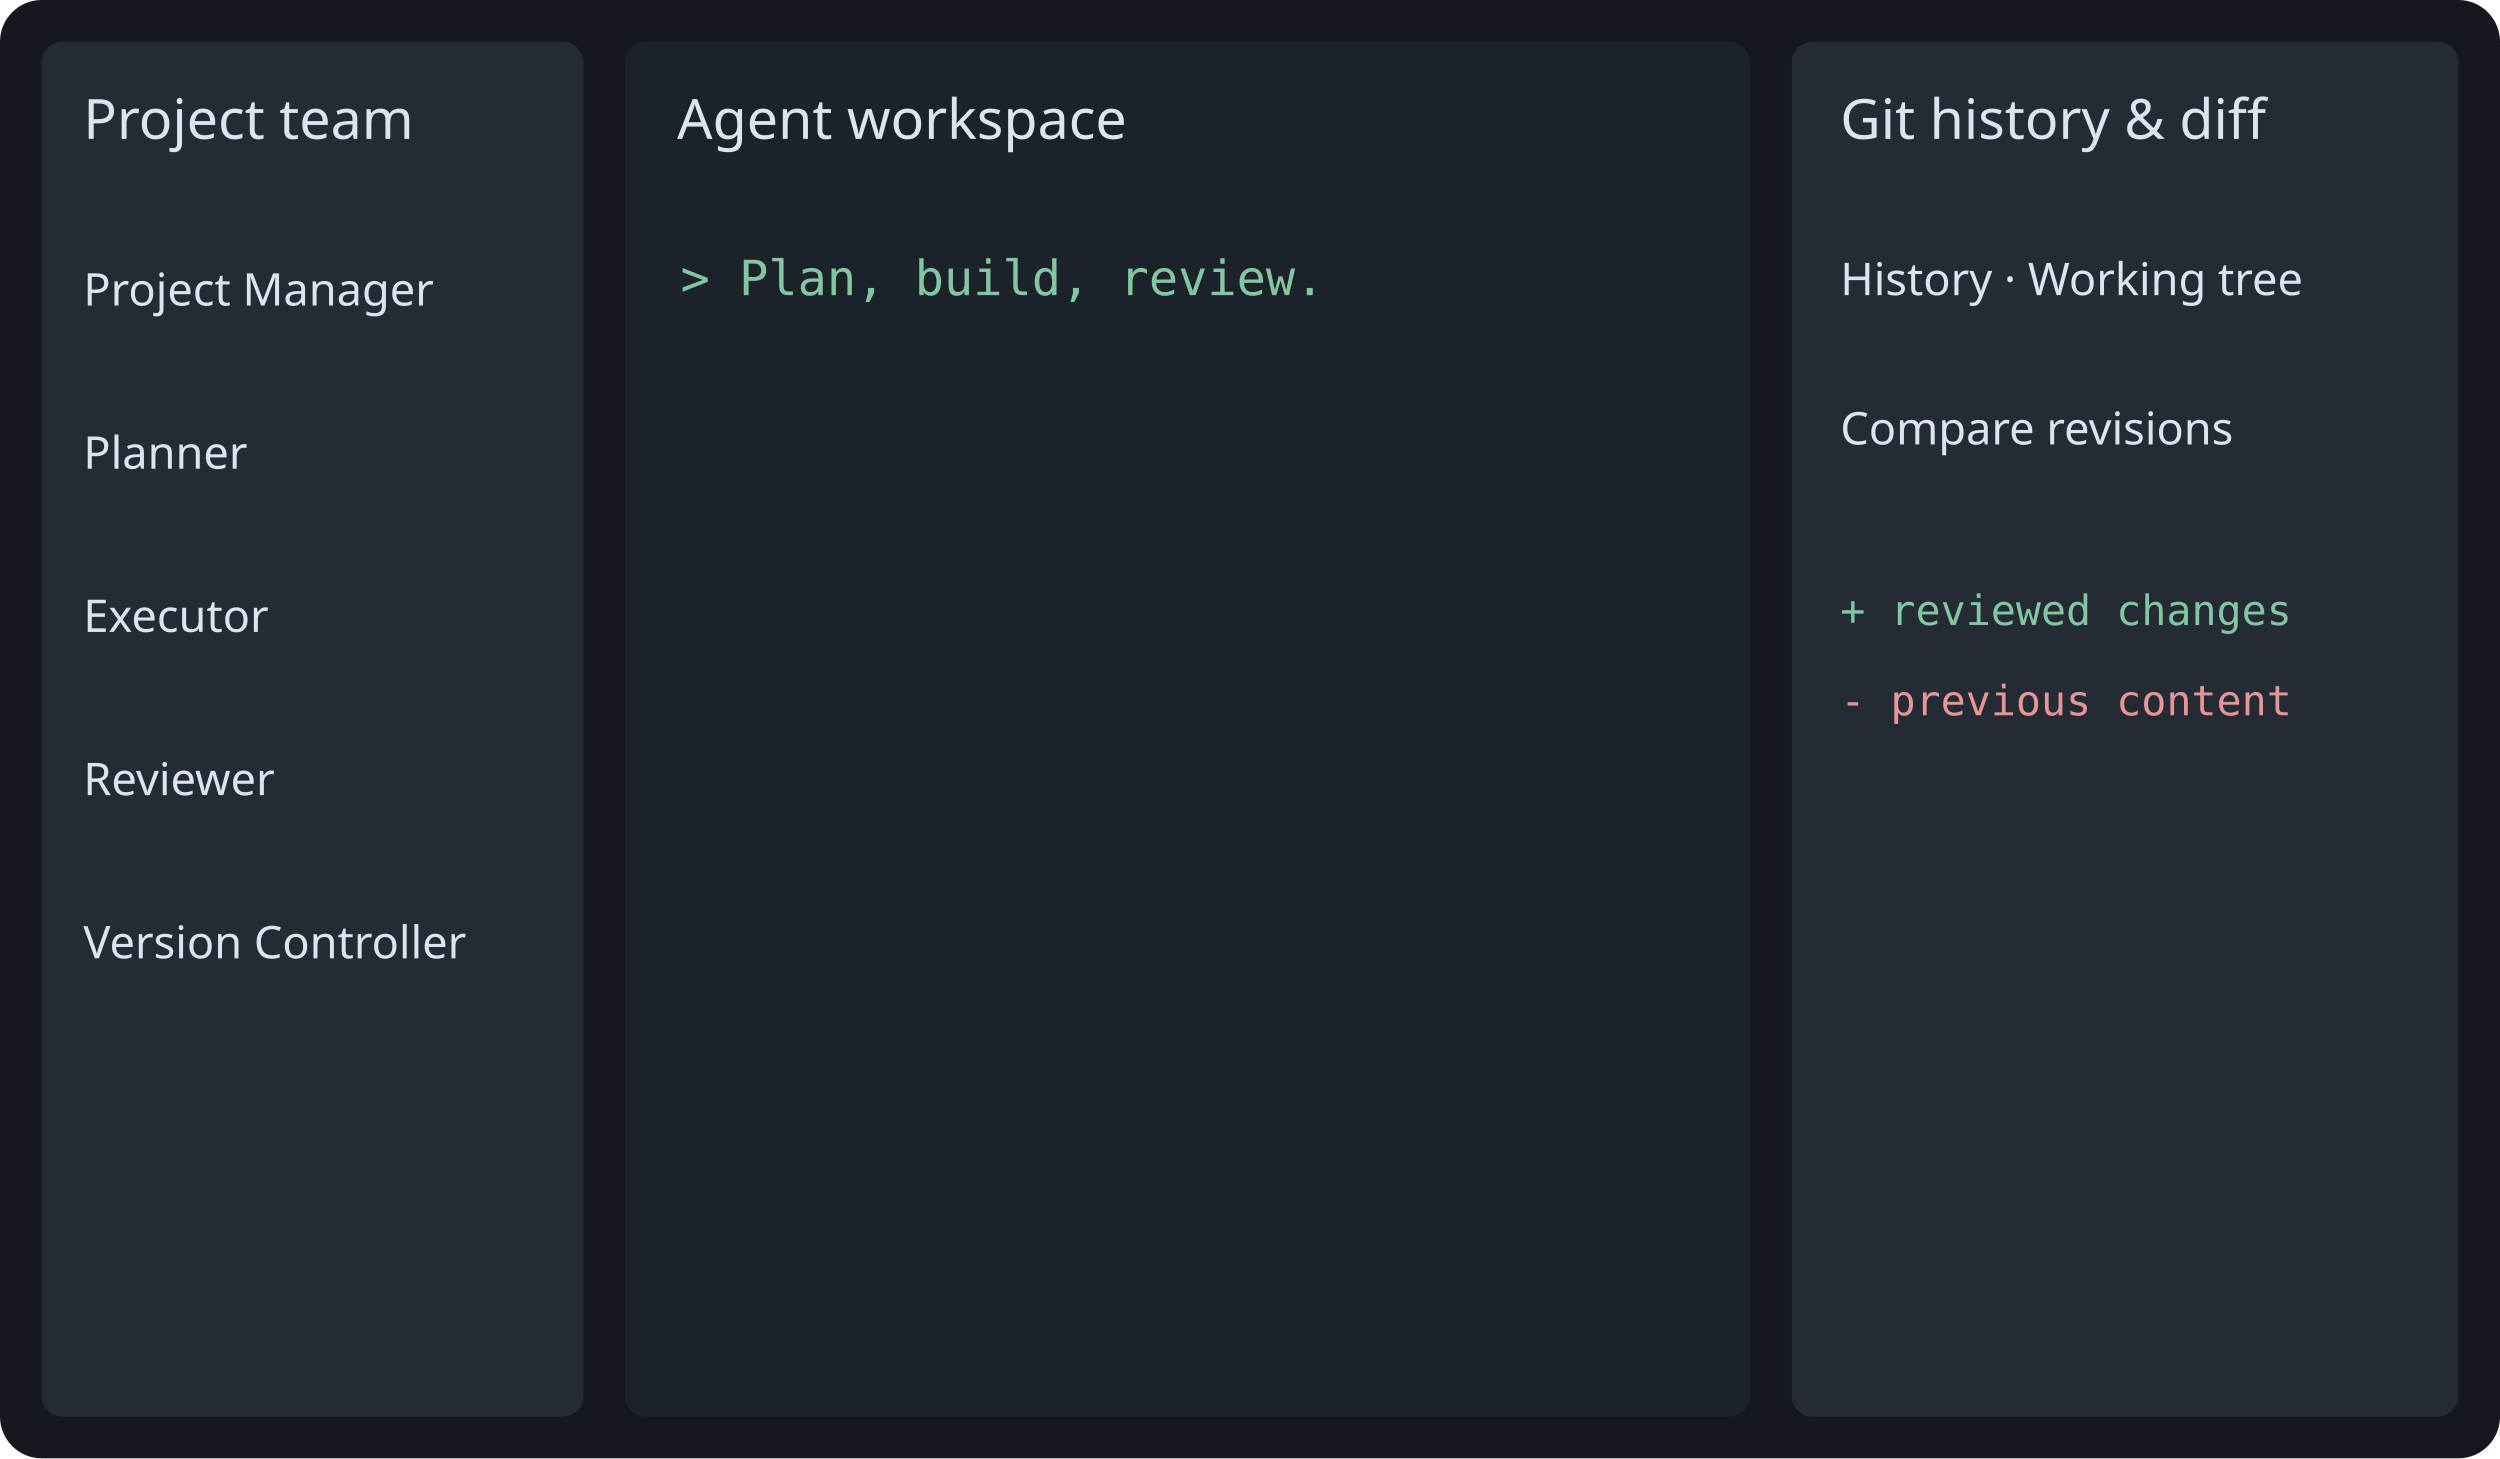
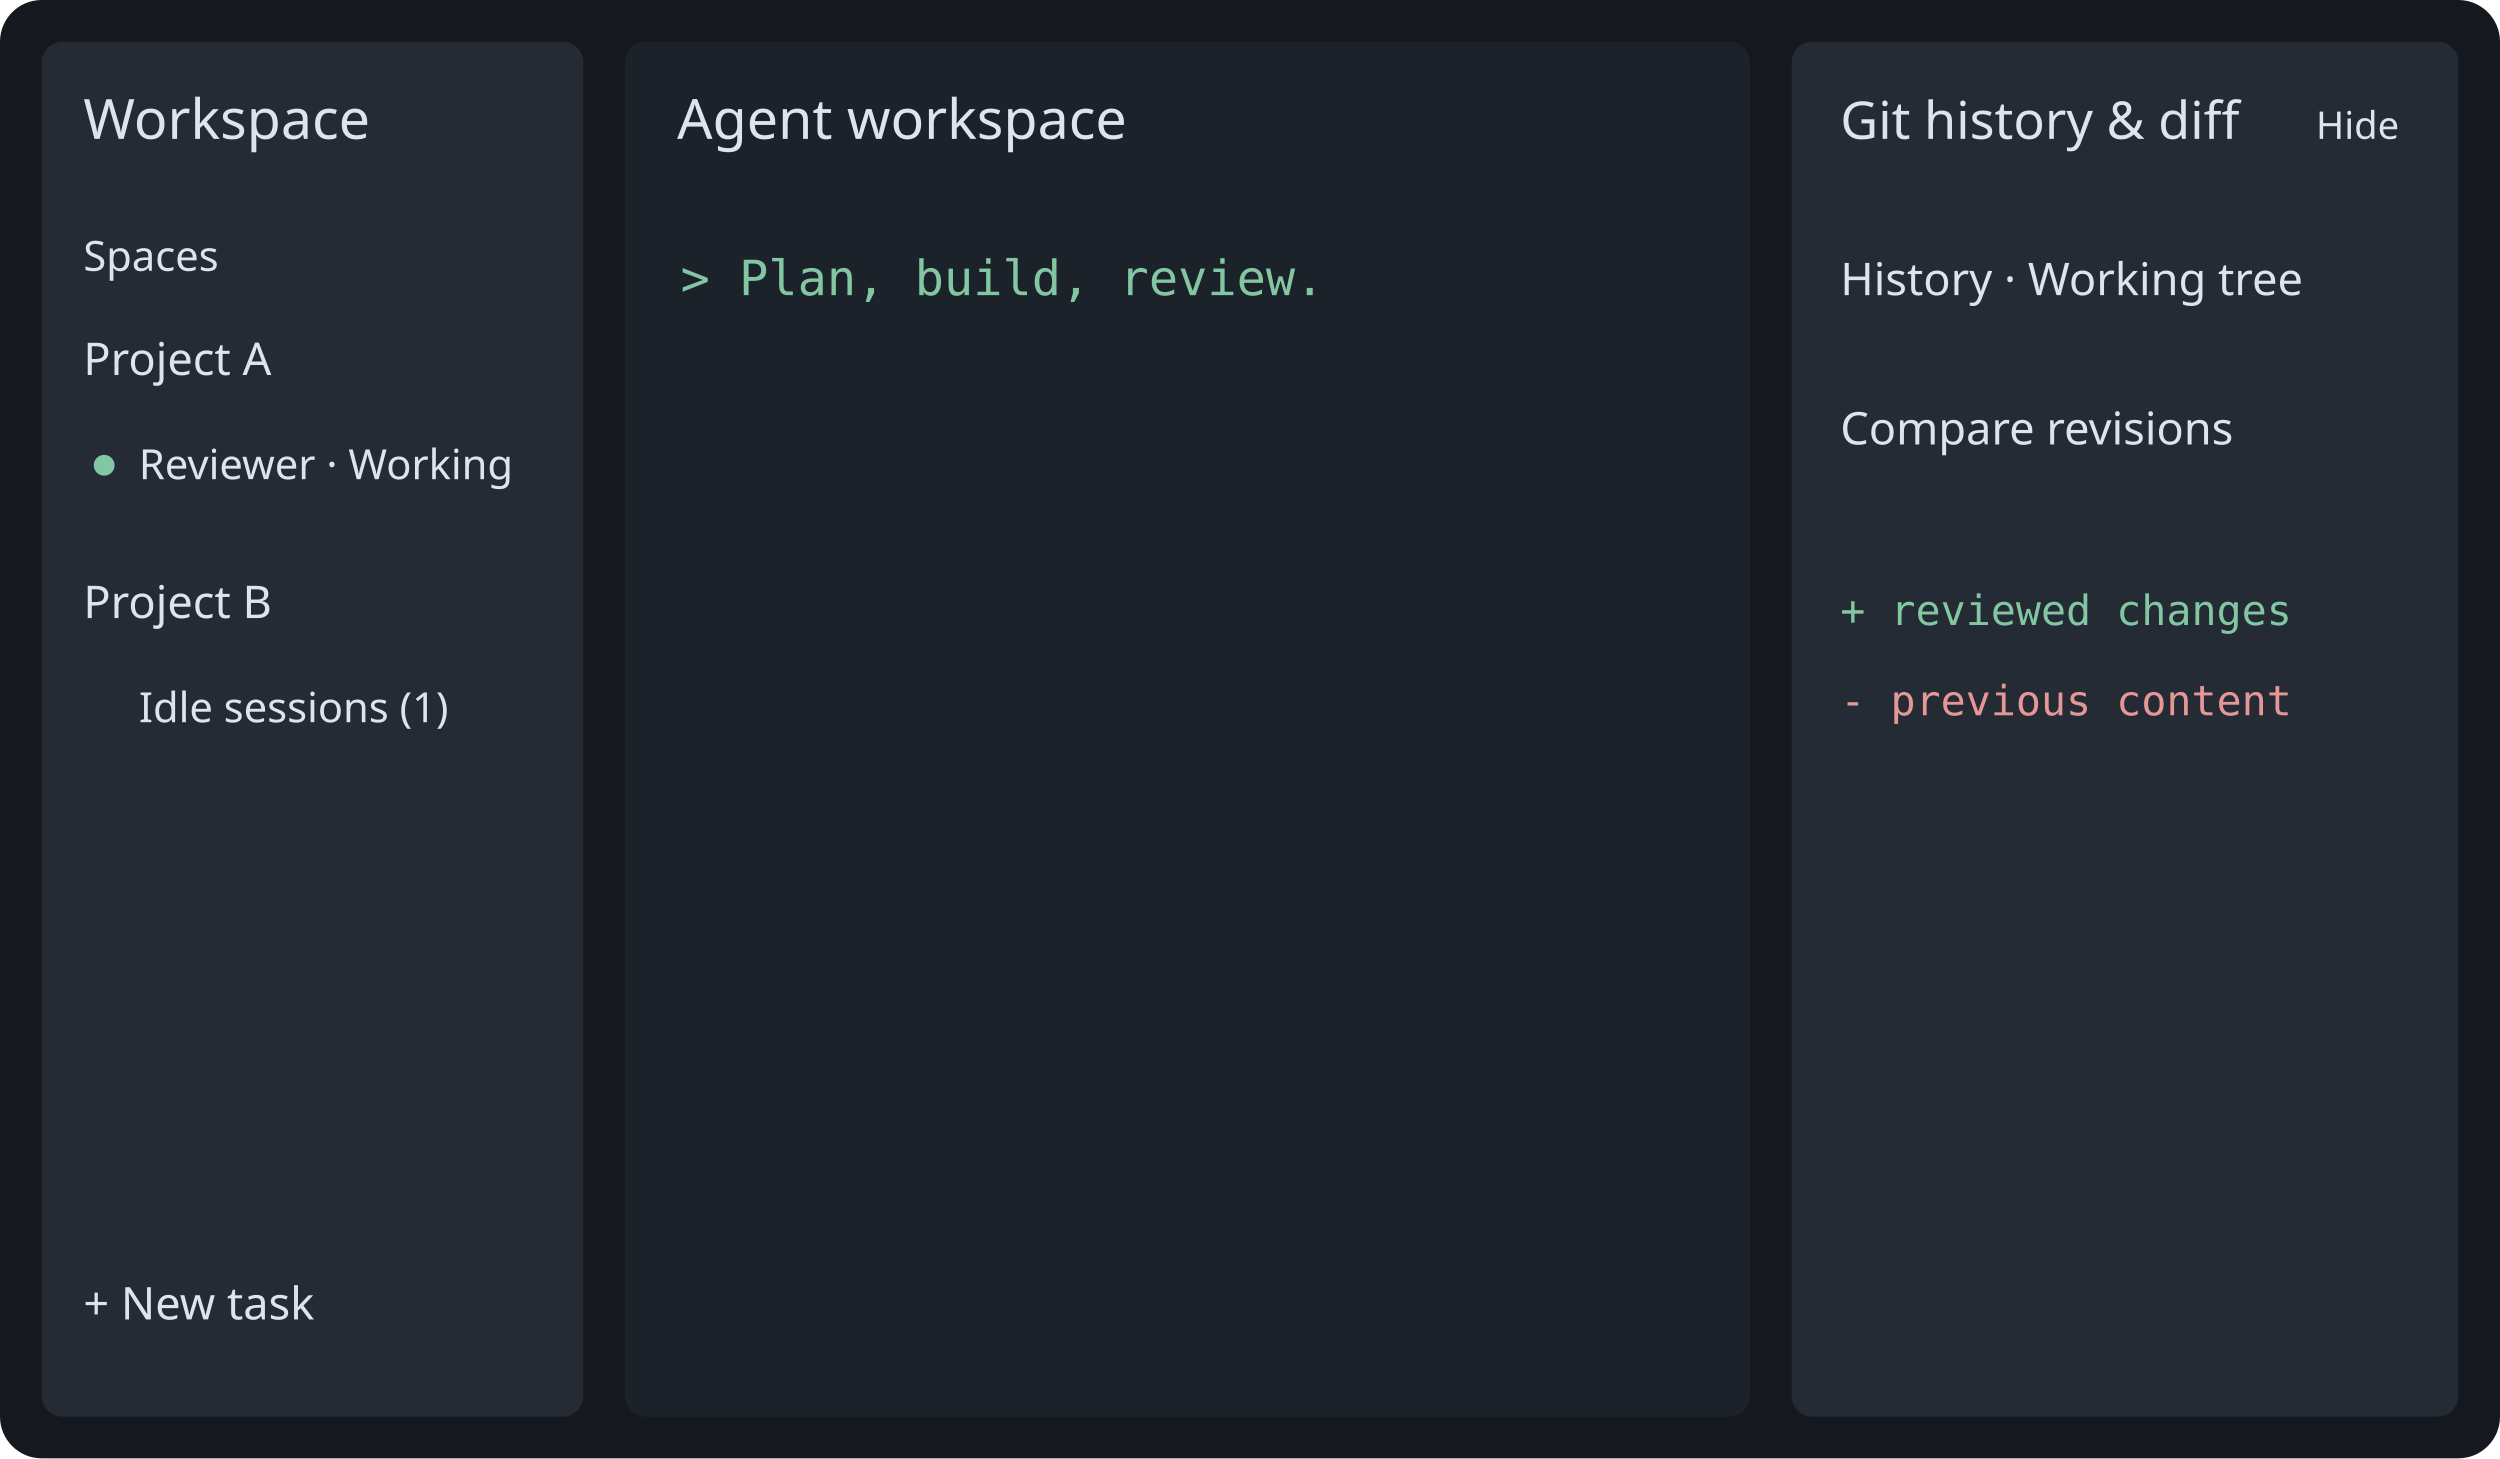
<svg xmlns="http://www.w3.org/2000/svg" width="720" height="420" viewBox="0 0 720 420">
  <rect width="720" height="420" rx="12" fill="#15191f" />
  <g font-family="sans-serif" fill="#dce5ef">
    <rect x="12" y="12" width="156" height="396" rx="6" fill="#242b34" />
-     <text x="24" y="40" font-size="16">Project team</text>
-     <text x="24" y="88" font-size="13">Project Manager</text>
-     <text x="24" y="135" font-size="13">Planner</text>
-     <text x="24" y="182" font-size="13">Executor</text>
-     <text x="24" y="229" font-size="13">Reviewer</text>
-     <text x="24" y="276" font-size="13">Version Controller</text>
+     <text x="24" y="40" font-size="16">Workspace</text>
+     <text x="24" y="78" font-size="12">Spaces</text>
+     <text x="24" y="108" font-size="13">Project A</text>
+     <circle cx="30" cy="134" r="3" fill="#83c7a2" />
+     <text x="40" y="138" font-size="12">Reviewer · Working</text>
+     <text x="24" y="178" font-size="13">Project B</text>
+     <text x="40" y="208" font-size="12">Idle sessions (1)</text>
+     <text x="24" y="380" font-size="13">+ New task</text>
    <rect x="180" y="12" width="324" height="396" rx="6" fill="#1c222a" />
    <text x="195" y="40" font-size="16">Agent workspace</text>
    <text x="196" y="85" font-family="monospace" font-size="14" fill="#83c7a2">&gt; Plan, build, review.</text>
    <rect x="516" y="12" width="192" height="396" rx="6" fill="#242b34" />
-     <text x="530" y="40" font-size="16">Git history &amp; diff</text>
+     <text x="530" y="40" font-size="15">Git history &amp; diff</text>
+     <text x="667" y="40" font-size="11">Hide</text>
    <text x="530" y="85" font-size="13">History · Working tree</text>
    <text x="530" y="128" font-size="13">Compare revisions</text>
    <text x="530" y="180" font-family="monospace" font-size="12" fill="#83c7a2">+ reviewed changes</text>
    <text x="530" y="206" font-family="monospace" font-size="12" fill="#e59696">- previous content</text>
  </g>
</svg>
